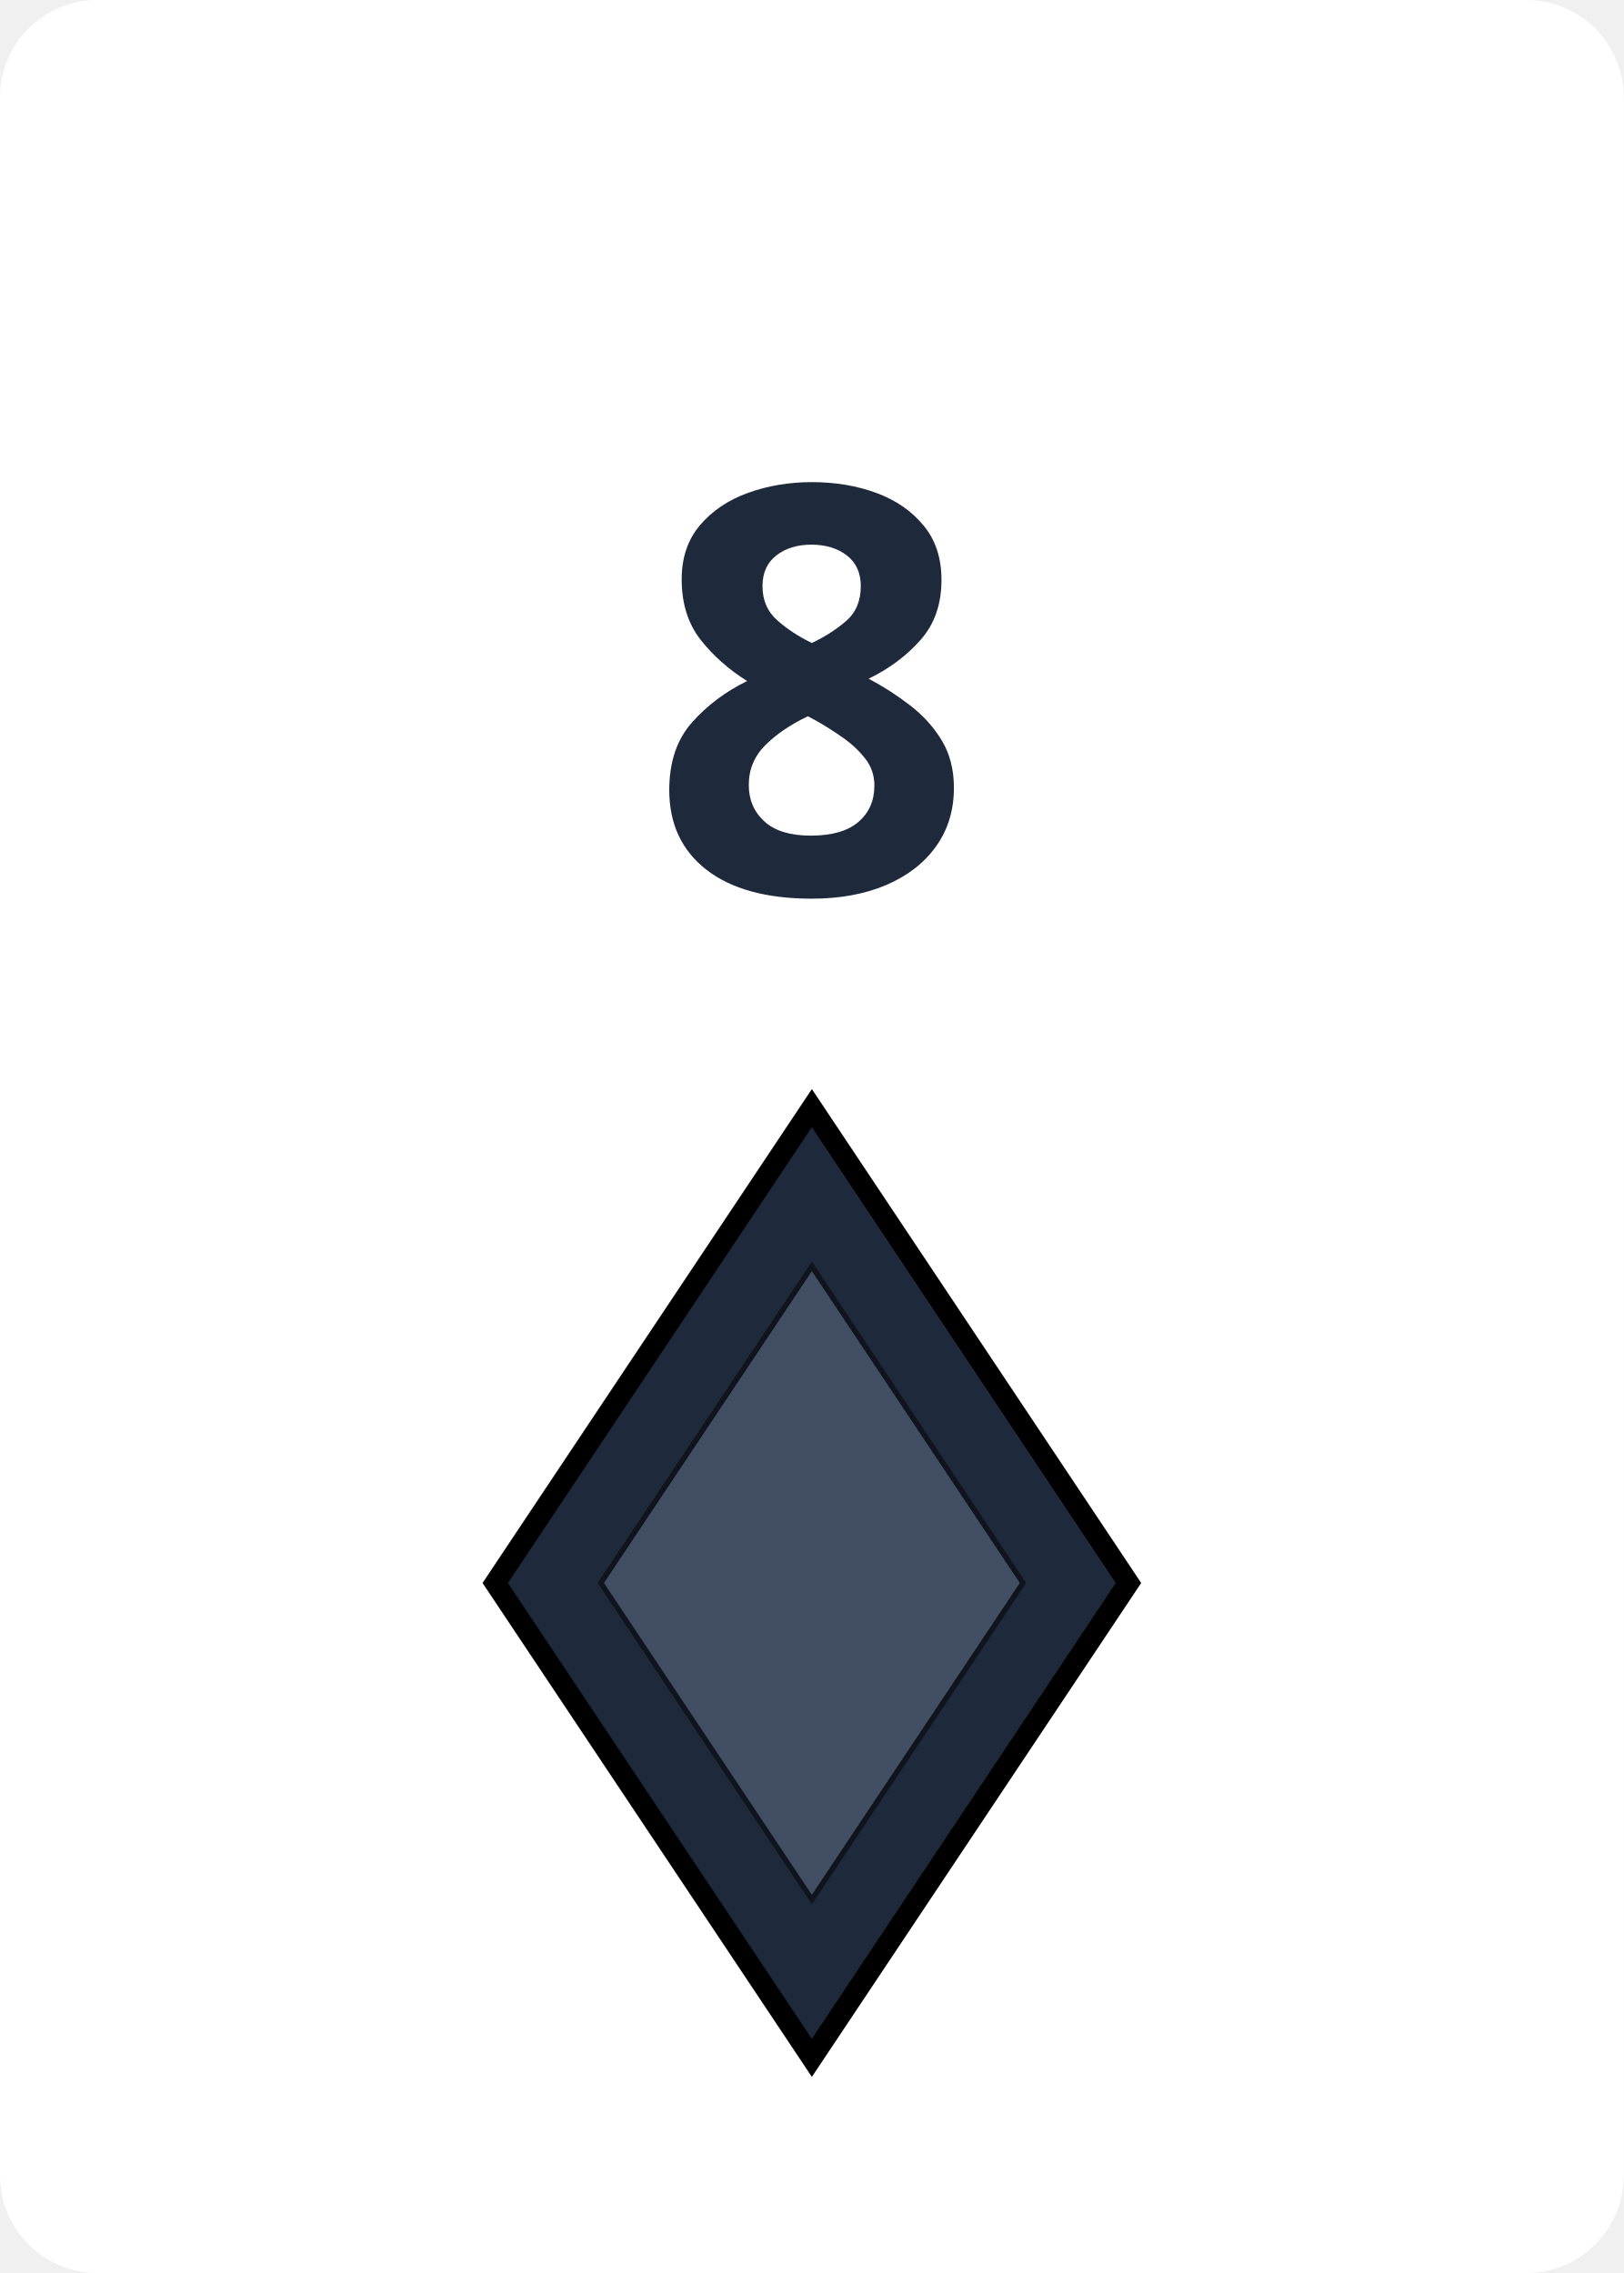
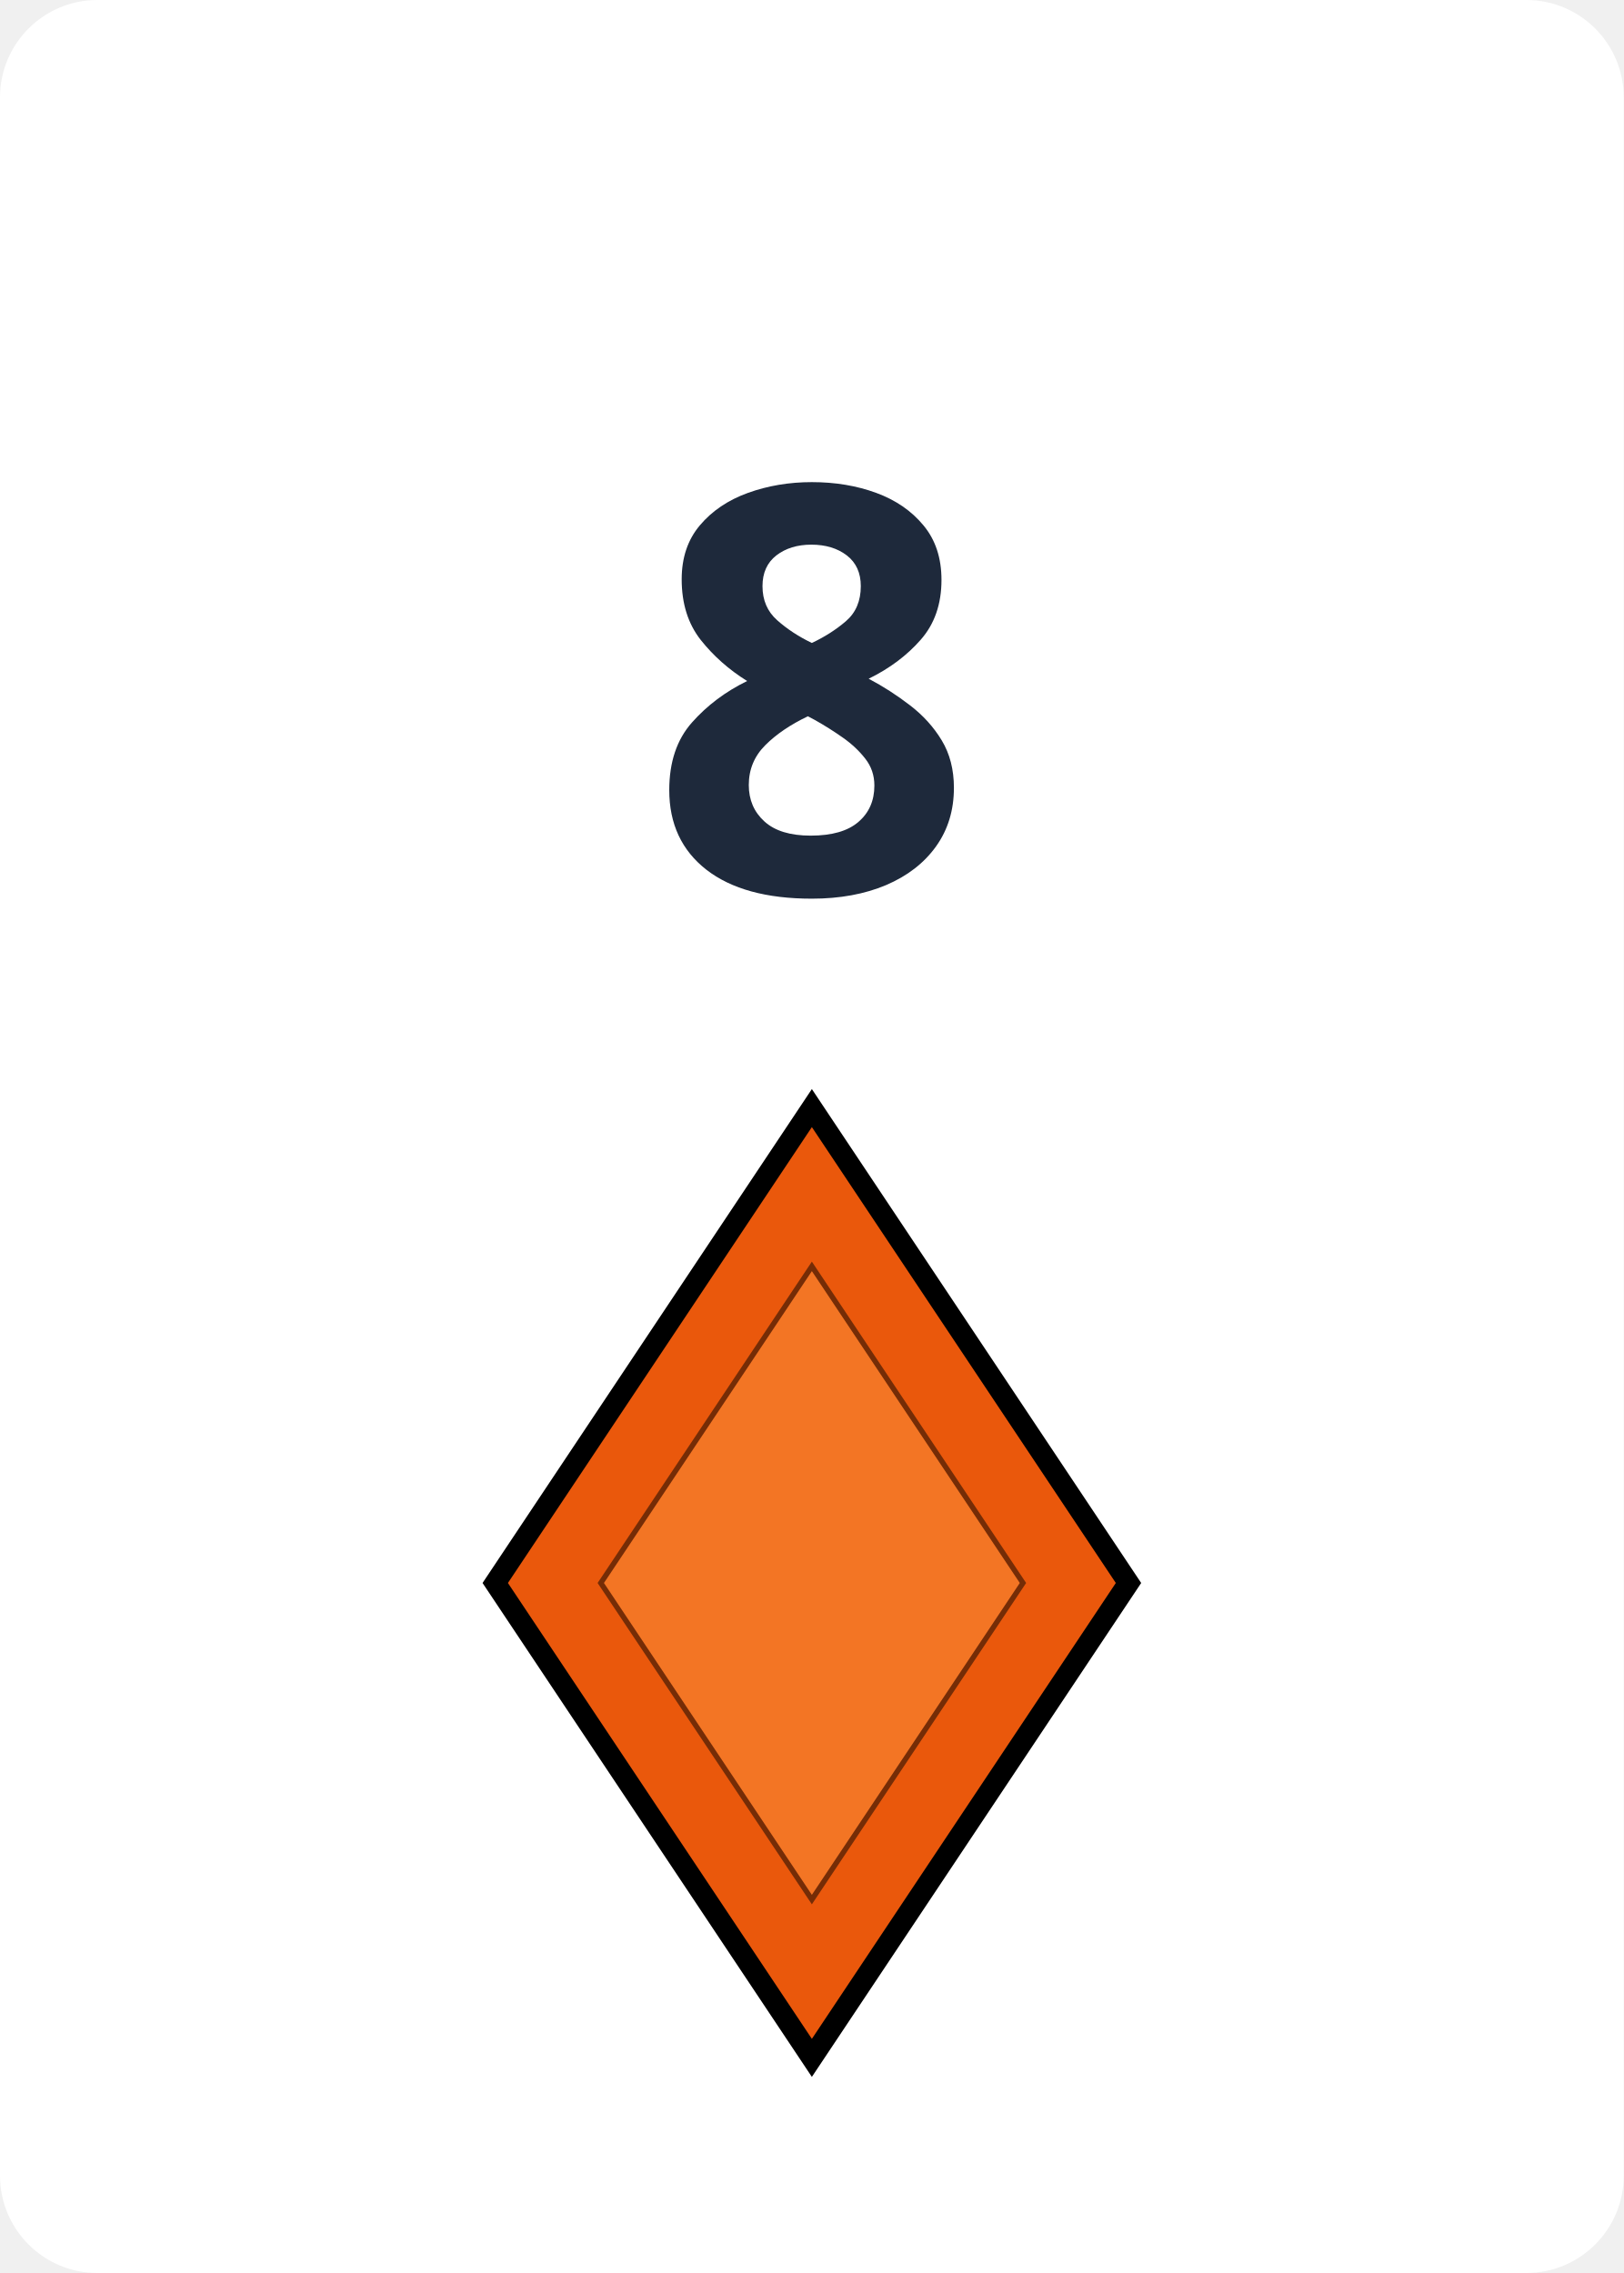
<svg xmlns="http://www.w3.org/2000/svg" width="200" height="280" viewBox="0 0 200 280">
  <rect width="200" height="280" rx="12" fill="white" />
  <text x="100" y="110" text-anchor="middle" font-family="system-ui, sans-serif" font-size="70" font-weight="900" fill="#1e293b">8</text>
  <g transform="translate(100, 195) scale(1.3) translate(-50, -50)">
-     <path fill="#1e293b" stroke="black" stroke-width="2" d="M50,5 L80,50 L50,95 L20,50 Z" />
-     <path fill="#64748b" opacity="0.5" stroke="black" stroke-width="0.5" d="M50,20 L70,50 L50,80 L30,50 Z" />
+     <path fill="#ea580c" stroke="black" stroke-width="2" d="M50,5 L80,50 L50,95 L20,50 Z" />
+     <path fill="#fb923c" opacity="0.5" stroke="black" stroke-width="0.5" d="M50,20 L70,50 L50,80 L30,50 Z" />
  </g>
</svg>
